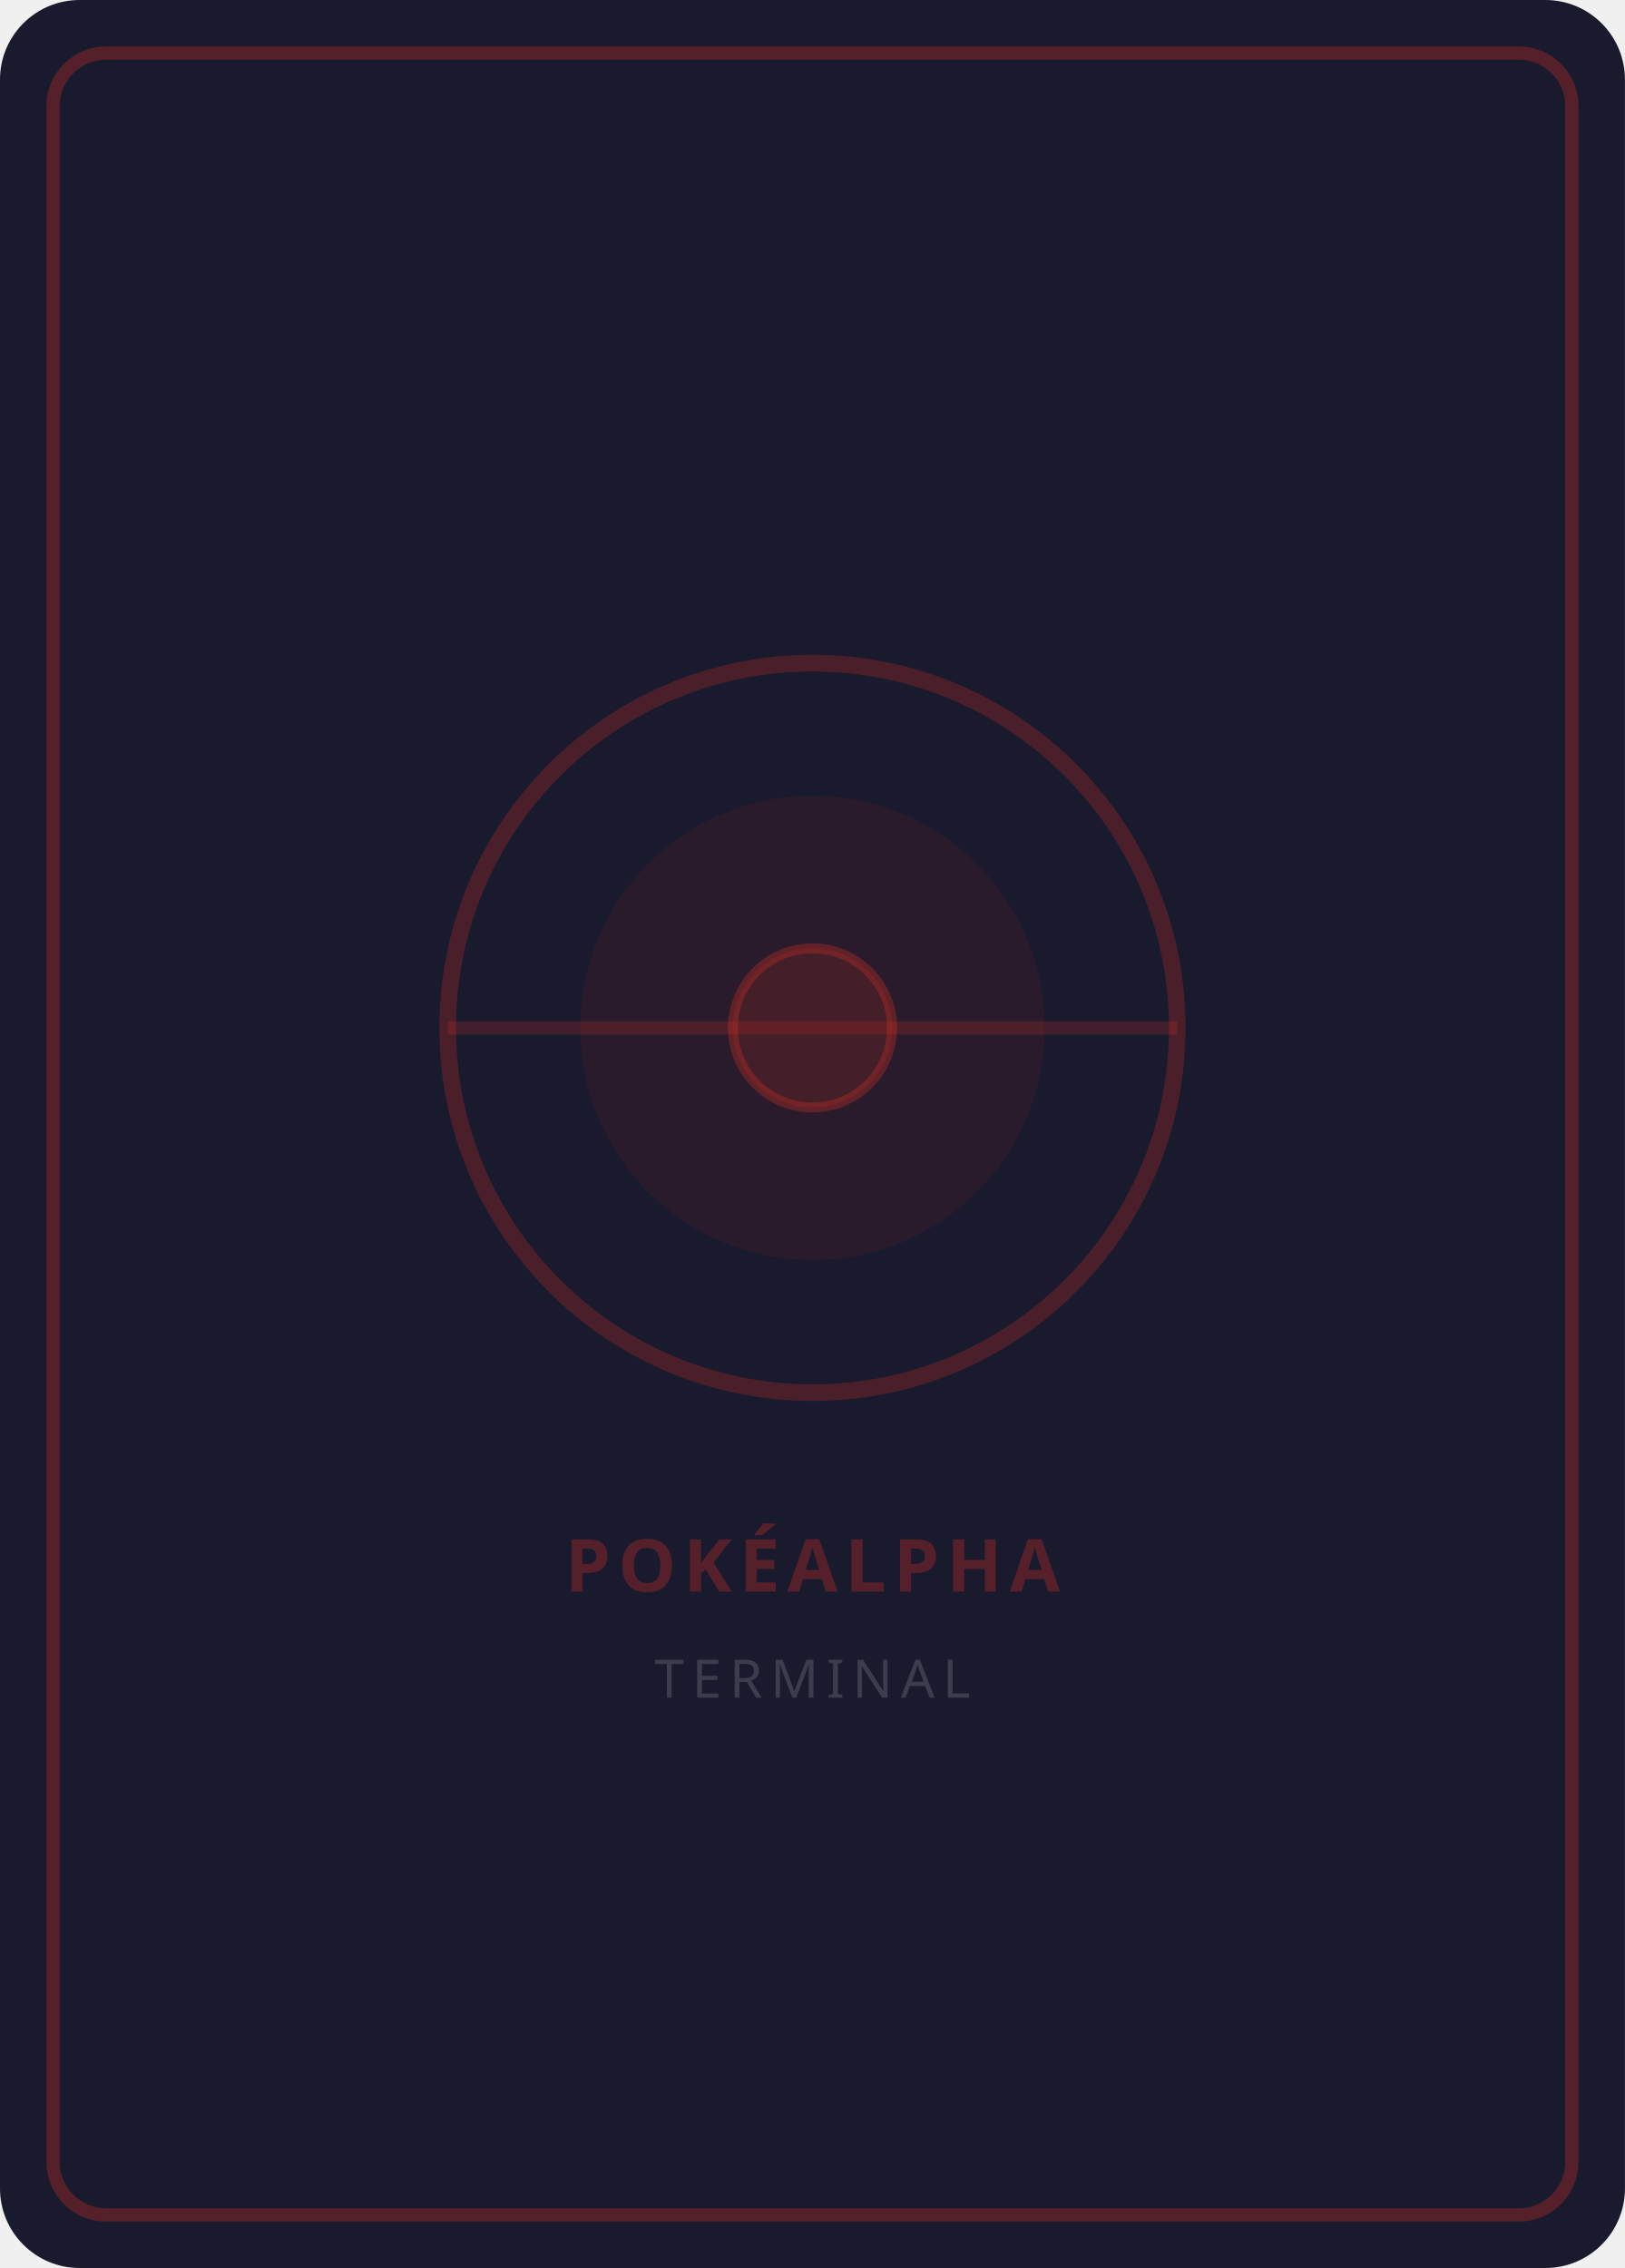
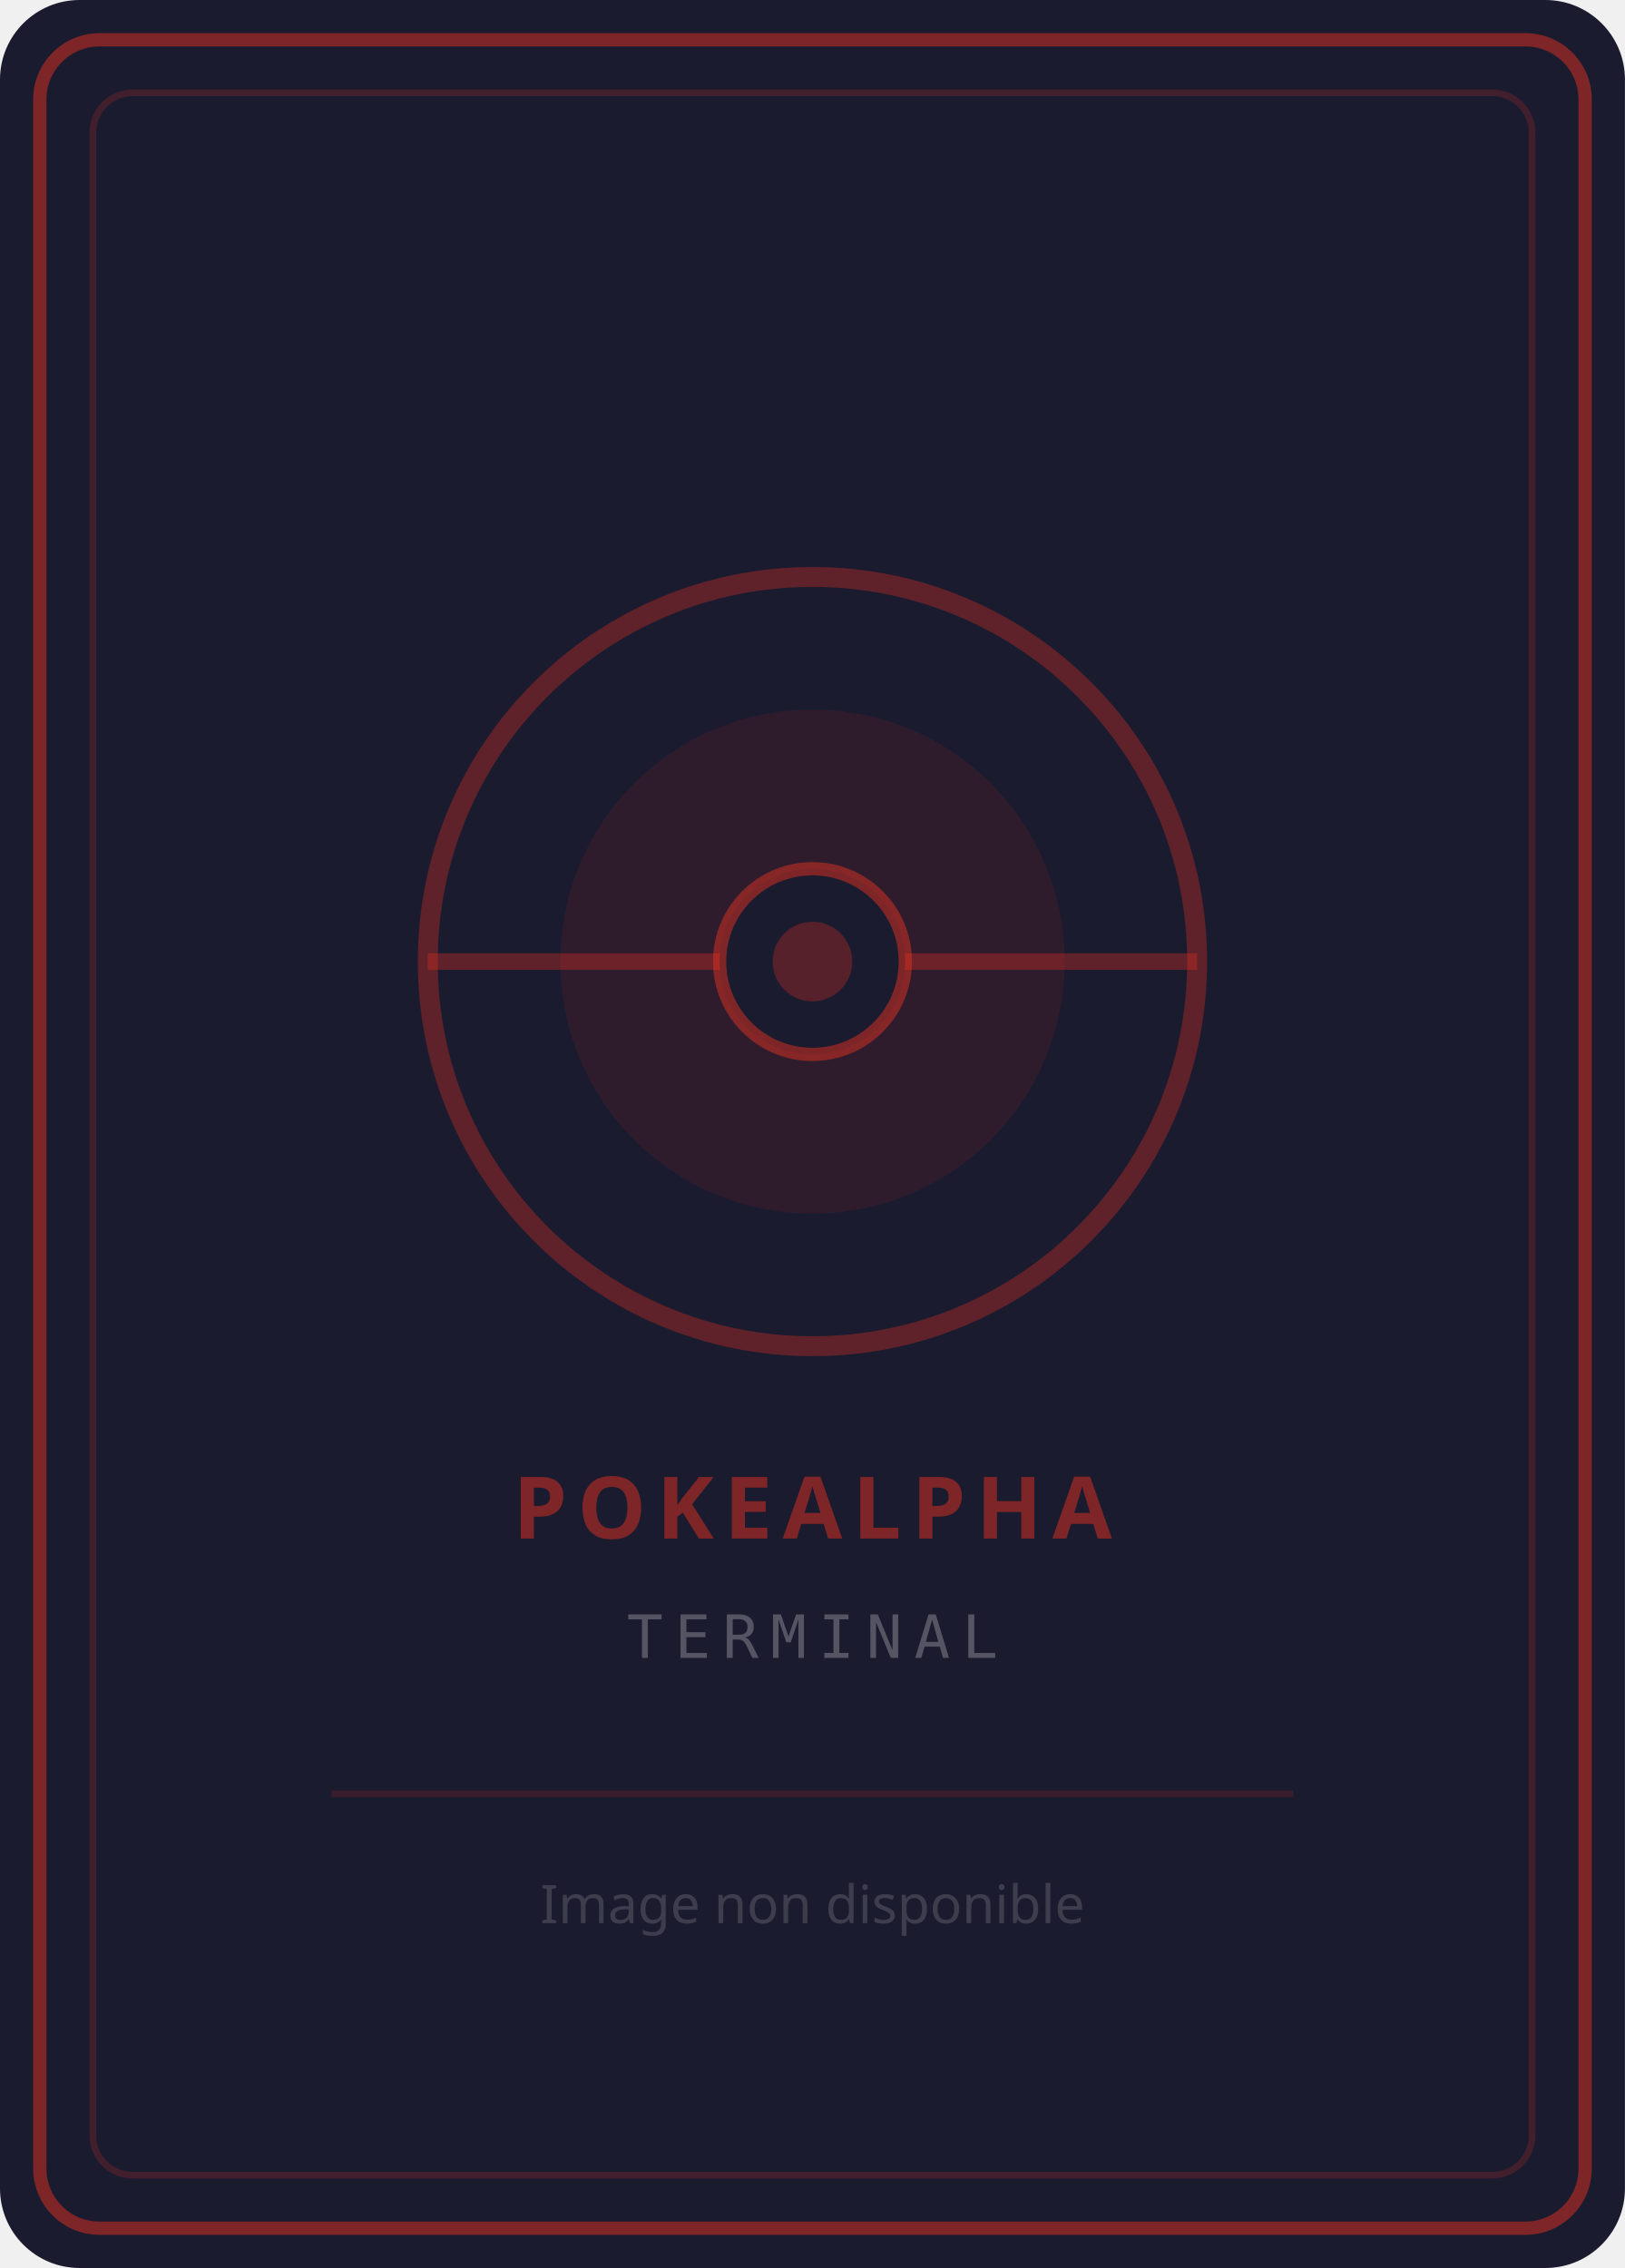
<svg xmlns="http://www.w3.org/2000/svg" width="245" height="342" viewBox="0 0 245 342">
-   <rect width="245" height="342" rx="12" fill="#1a1a2e" />
-   <rect x="8" y="8" width="229" height="326" rx="8" fill="none" stroke="#e03020" stroke-width="2" stroke-opacity=".3" />
-   <circle cx="122.5" cy="155" r="55" fill="none" stroke="#e03020" stroke-width="2.5" stroke-opacity=".25" />
-   <circle cx="122.5" cy="155" r="35" fill="#e03020" fill-opacity=".08" />
-   <line x1="67.5" y1="155" x2="177.5" y2="155" stroke="#e03020" stroke-width="2" stroke-opacity=".2" />
-   <circle cx="122.5" cy="155" r="12" fill="#e03020" fill-opacity=".15" stroke="#e03020" stroke-width="1.5" stroke-opacity=".3" />
-   <text x="122.5" y="240" text-anchor="middle" font-family="system-ui,sans-serif" font-size="11" font-weight="600" fill="#e03020" fill-opacity=".3" letter-spacing=".1em">POKÉALPHA</text>
-   <text x="122.5" y="256" text-anchor="middle" font-family="system-ui,sans-serif" font-size="8" fill="#fff" fill-opacity=".15" letter-spacing=".15em">TERMINAL</text>
+   <rect width="245" height="342" rx="12" fill="#1B1B2F" />
+   <rect x="6" y="6" width="233" height="330" rx="9" fill="none" stroke="#E03020" stroke-width="2" stroke-opacity=".5" />
+   <rect x="14" y="14" width="217" height="314" rx="6" fill="none" stroke="#E03020" stroke-width="1" stroke-opacity=".2" />
+   <circle cx="122.5" cy="145" r="58" fill="none" stroke="#E03020" stroke-width="3" stroke-opacity=".35" />
+   <circle cx="122.5" cy="145" r="38" fill="#E03020" fill-opacity=".1" />
+   <line x1="64.5" y1="145" x2="180.5" y2="145" stroke="#E03020" stroke-width="2.5" stroke-opacity=".35" />
+   <circle cx="122.5" cy="145" r="14" fill="#1B1B2F" stroke="#E03020" stroke-width="2" stroke-opacity=".5" />
+   <circle cx="122.5" cy="145" r="6" fill="#E03020" fill-opacity=".3" />
+   <text x="122.5" y="232" text-anchor="middle" font-family="system-ui,sans-serif" font-size="13" font-weight="700" fill="#E03020" fill-opacity=".5" letter-spacing=".12em">POKEALPHA</text>
+   <text x="122.5" y="250" text-anchor="middle" font-family="ui-monospace,monospace" font-size="9" fill="#fff" fill-opacity=".25" letter-spacing=".2em">TERMINAL</text>
+   <rect x="50" y="270" width="145" height="1" fill="#E03020" fill-opacity=".15" />
+   <text x="122.5" y="290" text-anchor="middle" font-family="system-ui,sans-serif" font-size="8" fill="#fff" fill-opacity=".15">Image non disponible</text>
</svg>
